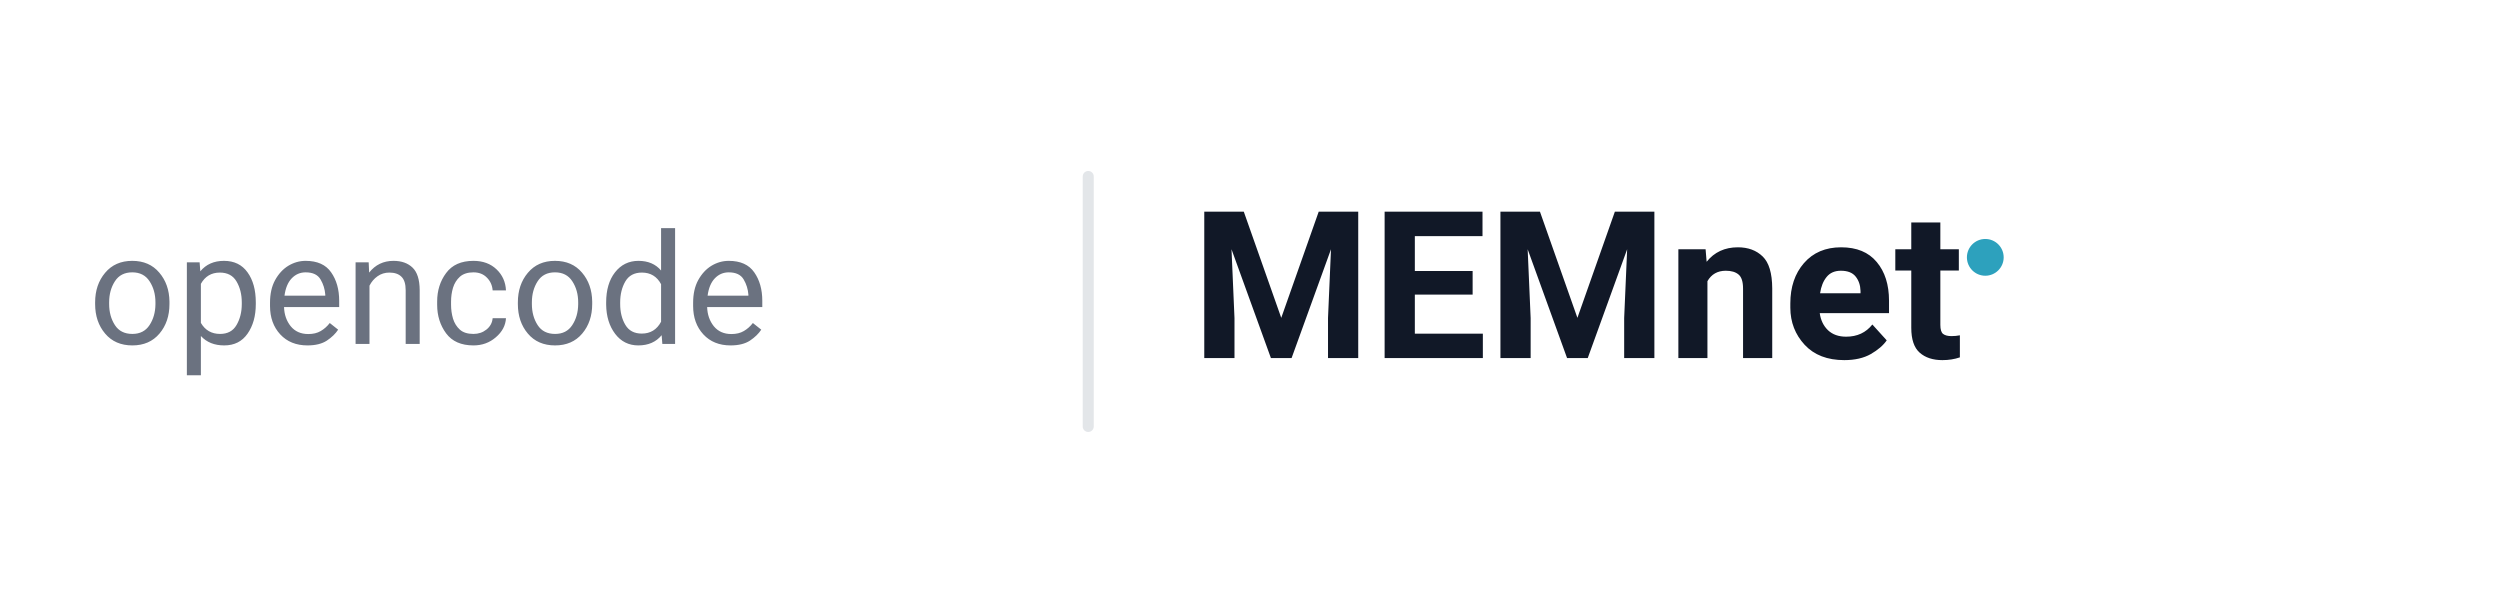
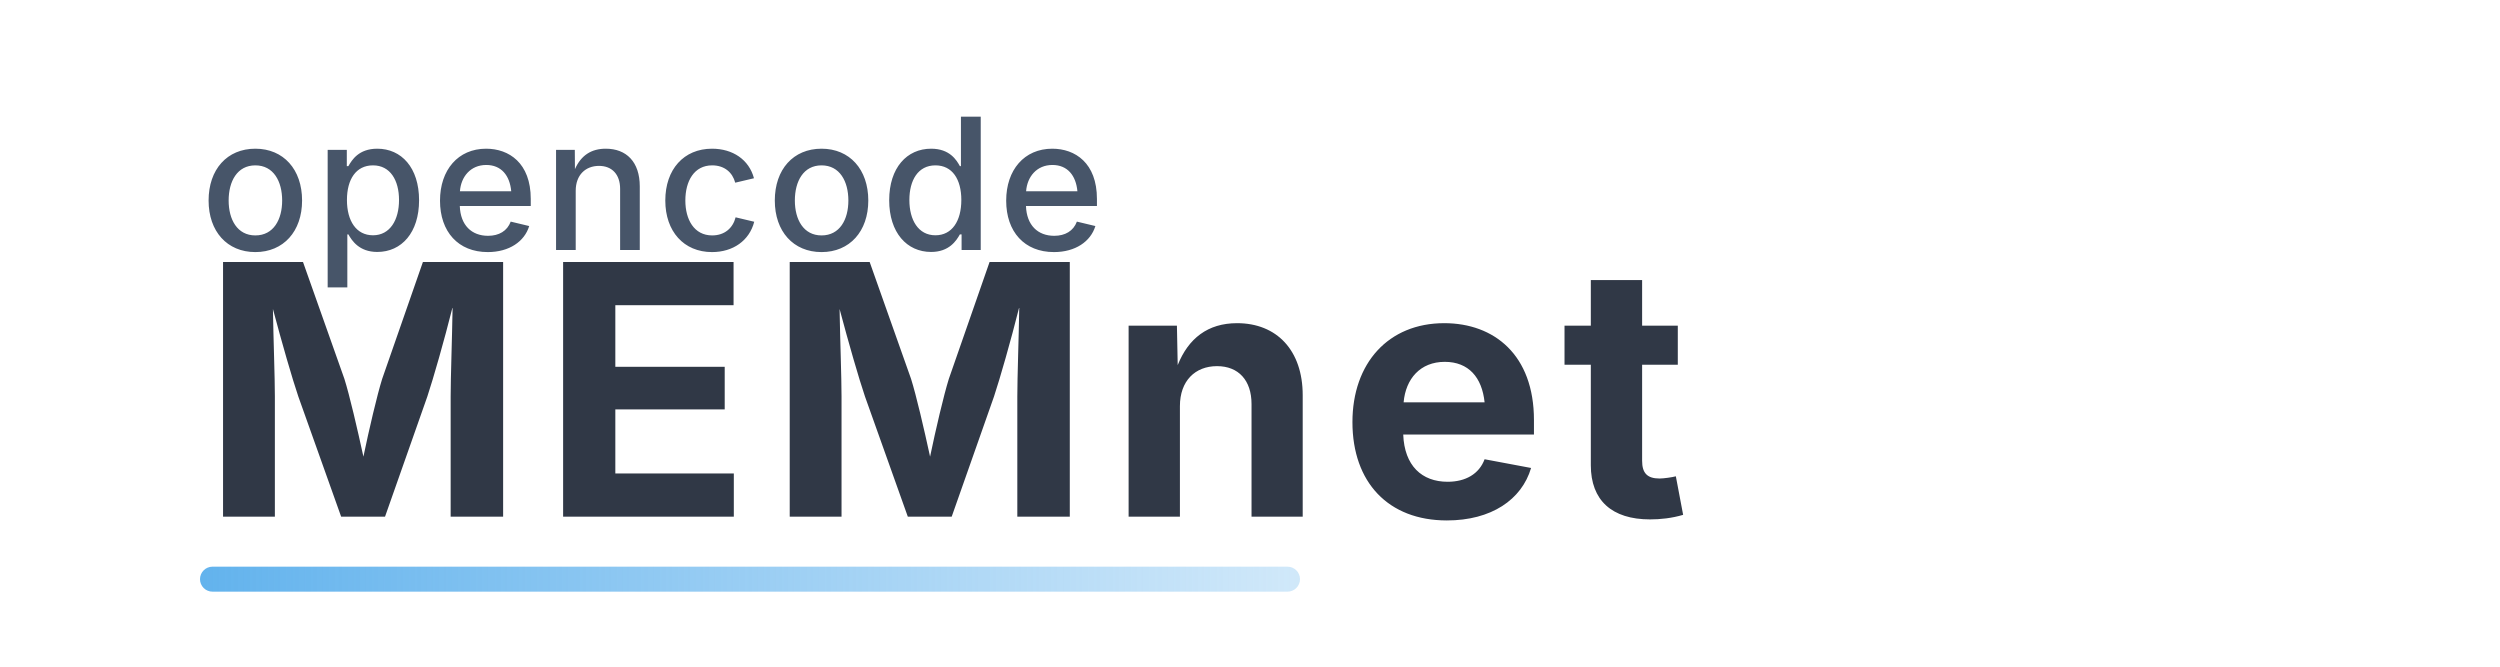
- <svg xmlns="http://www.w3.org/2000/svg" aria-label="opencode MEMnet" viewBox="0 0 340 80">
-   <path stroke="#d1d5db" stroke-linecap="round" stroke-width="1.5" d="M148 24v34" opacity=".6" />
-   <text x="12" y="41" fill="#6b7280" dominant-baseline="middle" font-family="system-ui, -apple-system, BlinkMacSystemFont, 'Segoe UI', Roboto, 'Helvetica Neue', Arial, sans-serif" font-size="21" font-weight="400" text-rendering="geometricPrecision">opencode</text>
-   <text x="162" y="41" fill="#111827" dominant-baseline="middle" font-family="system-ui, -apple-system, BlinkMacSystemFont, 'Segoe UI', Roboto, 'Helvetica Neue', Arial, sans-serif" font-size="28" font-weight="700" text-rendering="geometricPrecision">MEMnet</text>
-   <circle cx="270" cy="35" r="2.5" fill="#0891b2" opacity=".85" />
+ <svg xmlns="http://www.w3.org/2000/svg" width="300" height="80" viewBox="0 0 300 80">
+   <defs>
+     <linearGradient id="a" x1="0%" x2="100%" y1="0%" y2="0%">
+       <stop offset="0%" stop-color="#63b3ed" />
+       <stop offset="100%" stop-color="#63b3ed" stop-opacity=".3" />
+     </linearGradient>
+   </defs>
+   <text x="24" y="30" fill="#475569" font-family="ui-sans-serif, system-ui, -apple-system, sans-serif" font-size="22" font-weight="500" letter-spacing=".02em">
+     opencode
+   </text>
+   <text x="24" y="62" fill="#303846" font-family="ui-sans-serif, system-ui, -apple-system, sans-serif" font-size="42" font-weight="700" letter-spacing=".04em">
+     MEMnet
+   </text>
+   <rect width="132" height="3" x="24" y="68" fill="url(#a)" rx="1.5" />
</svg>
